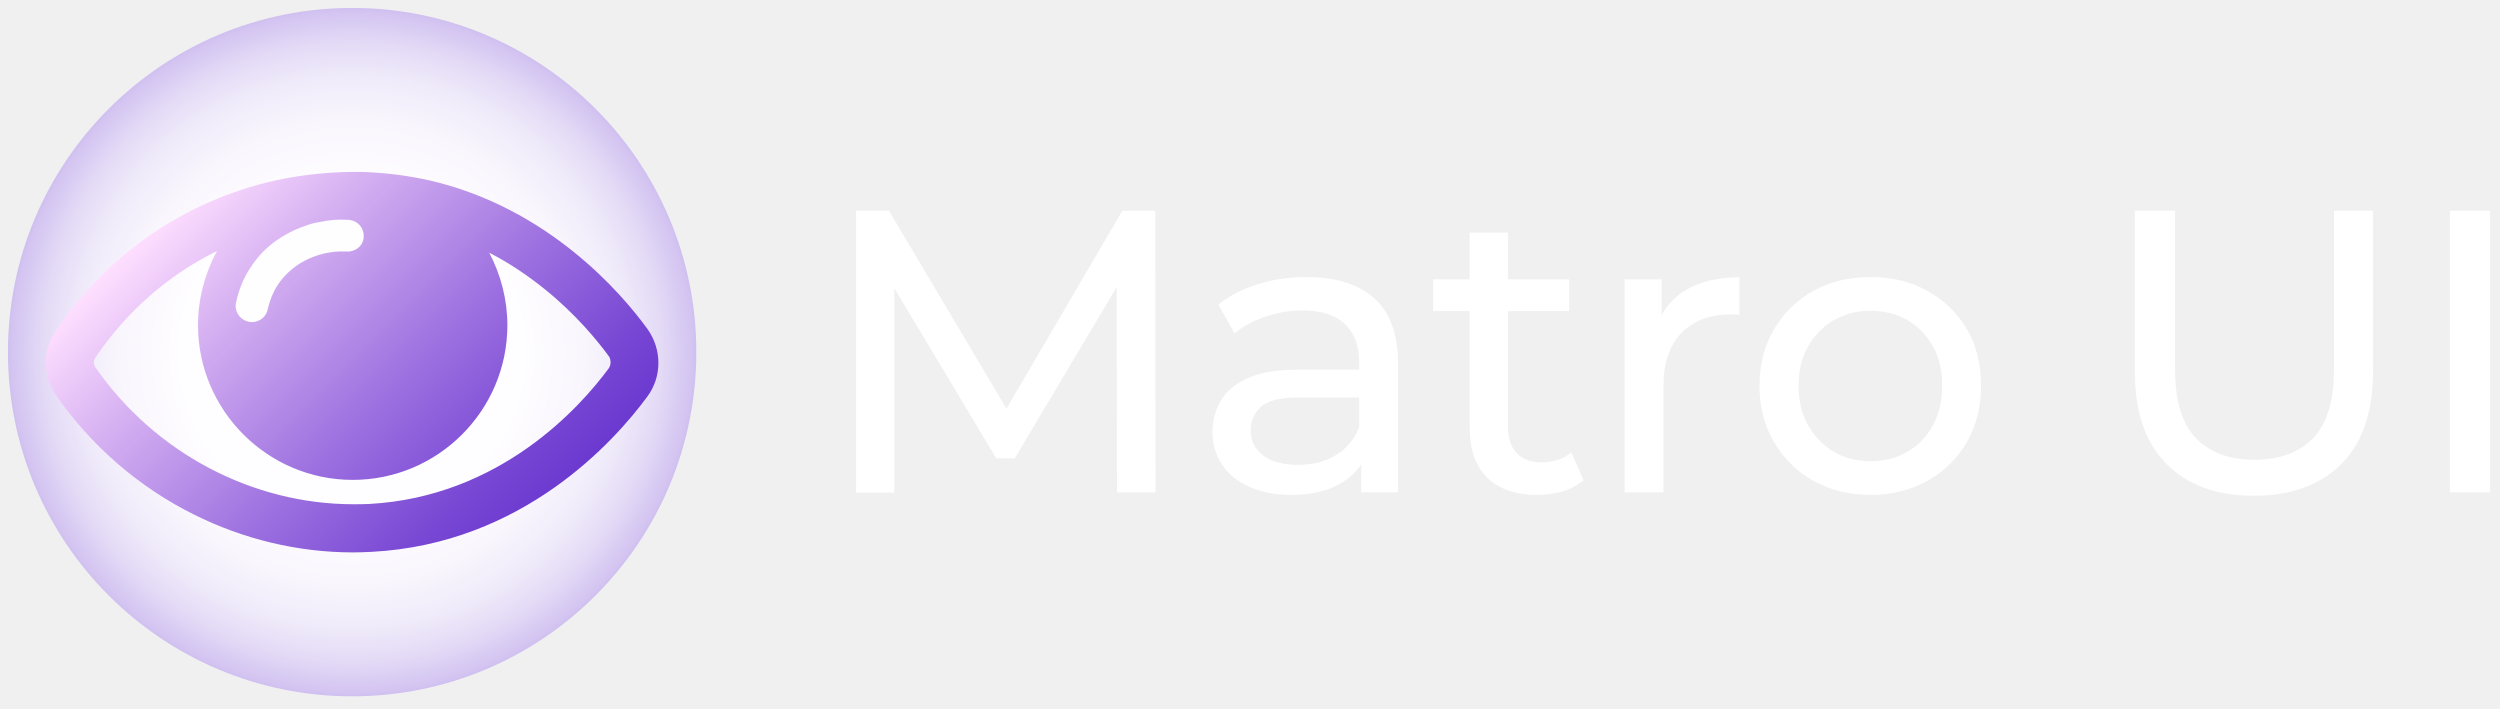
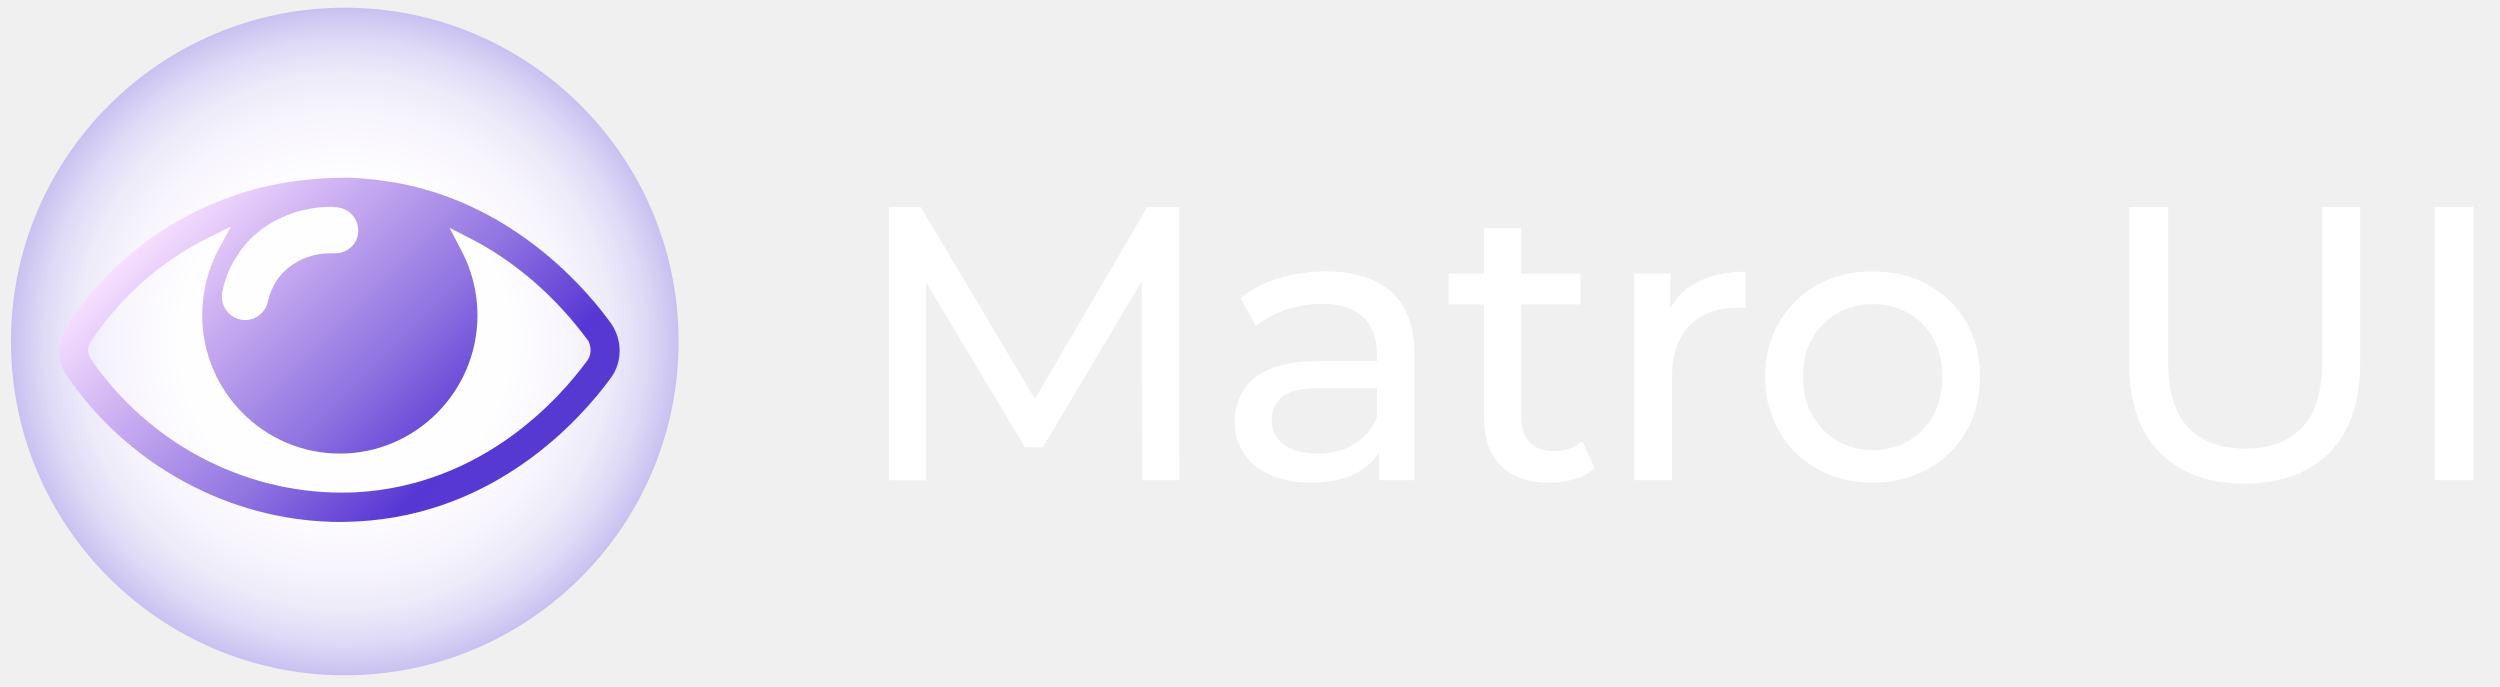
- <svg xmlns="http://www.w3.org/2000/svg" version="1.1" id="Layer_1" x="0px" y="0px" viewBox="0 0 882.5 250" style="enable-background:new 0 0 882.5 250;" xml:space="preserve">
+ <svg xmlns="http://www.w3.org/2000/svg" version="1.1" id="Layer_1" x="0px" y="0px" viewBox="0 0 910 250" style="enable-background:new 0 0 910 250;" xml:space="preserve">
  <style type="text/css">
	.st0{fill:url(#SVGID_1_);}
- 	.st1{fill:url(#SVGID_00000160182486246141567910000008724679405739468461_);}
+ 	.st1{fill:url(#SVGID_00000000201283312950743530000017279883286067353779_);}
	.st2{enable-background:new    ;}
	.st3{fill:#FFFFFF;}
</style>
-   <radialGradient id="SVGID_1_" cx="124.275" cy="-119.673" r="152.896" gradientTransform="matrix(1 0 0 1 0 244)" gradientUnits="userSpaceOnUse">
+   <radialGradient id="SVGID_1_" cx="125.476" cy="9708.3" r="152.863" gradientTransform="matrix(1 0 0 1 0 -9584)" gradientUnits="userSpaceOnUse">
    <stop offset="0" style="stop-color:#FFFFFF" />
    <stop offset="0.392" style="stop-color:#FEFDFF" />
-     <stop offset="0.533" style="stop-color:#F9F6FD" />
-     <stop offset="0.634" style="stop-color:#F0EBFA" />
-     <stop offset="0.716" style="stop-color:#E3DAF6" />
-     <stop offset="0.785" style="stop-color:#D3C4F1" />
-     <stop offset="0.847" style="stop-color:#BEA8EA" />
-     <stop offset="0.903" style="stop-color:#A688E3" />
-     <stop offset="0.953" style="stop-color:#8B64DA" />
-     <stop offset="0.998" style="stop-color:#6C3BD0" />
-     <stop offset="1" style="stop-color:#6B39D0" />
+     <stop offset="0.533" style="stop-color:#F8F6FD" />
+     <stop offset="0.634" style="stop-color:#EEEBFA" />
+     <stop offset="0.716" style="stop-color:#DFDAF6" />
+     <stop offset="0.785" style="stop-color:#CCC4F1" />
+     <stop offset="0.847" style="stop-color:#B4A8EA" />
+     <stop offset="0.903" style="stop-color:#9988E3" />
+     <stop offset="0.953" style="stop-color:#7A64DA" />
+     <stop offset="0.998" style="stop-color:#563BD0" />
+     <stop offset="1" style="stop-color:#563AD0" />
  </radialGradient>
-   <circle class="st0" cx="124.3" cy="124.3" r="121.5" />
+   <circle class="st0" cx="125.5" cy="124.3" r="121.5" />
  <g>
-     <linearGradient id="SVGID_00000096744808313503787020000010685621754587528580_" gradientUnits="userSpaceOnUse" x1="64.536" y1="430.134" x2="183.38" y2="311.289" gradientTransform="matrix(1 0 0 -1 0 498.6541)">
-       <stop offset="0" style="stop-color:#FFDFFF" />
-       <stop offset="0.233" style="stop-color:#D7B2F2" />
-       <stop offset="0.597" style="stop-color:#9D71E0" />
-       <stop offset="0.863" style="stop-color:#7948D4" />
-       <stop offset="1" style="stop-color:#6B39D0" />
-     </linearGradient>
-     <path style="fill:url(#SVGID_00000096744808313503787020000010685621754587528580_);" d="M228.6,116.2c-9.1-12.6-35-42.8-76.9-52.5   c-7.6-1.7-15.4-2.7-23.4-3c-10.4-0.2-20.9,0.8-31.1,3c-31.7,7.1-59.4,26-77.6,53.2c-4.6,6.7-4.6,15.9,0.1,22.5   c12.4,17.9,29.2,32.5,48.7,42.2c17.6,8.8,36.9,13.4,56.3,13.4c2.2,0,4.3-0.1,6.5-0.2c53.5-2.8,85.9-39.3,97.3-54.8   C233.7,133,233.7,123.4,228.6,116.2z M83.3,106.9c0.9-4.3,2.5-8.5,4.9-12.1c3-4.9,8.9-11.4,19.6-15.1c1.7-0.7,3.6-1.1,5.4-1.4   c3.2-0.7,6.4-0.9,9.7-0.7c0.3,0,0.5,0,0.9,0.1c2.7,0.5,4.7,2.9,4.6,5.8c-0.1,3.2-2.8,5.4-5.9,5.3c-3.8-0.2-7.4,0.3-10.9,1.5   c-7.5,2.6-11.6,7.2-13.7,10.5c-1.6,2.5-2.7,5.3-3.4,8.4c-0.5,2.6-2.9,4.5-5.5,4.5c-0.3,0-0.8,0-1.1-0.1   C84.6,112.9,82.7,109.9,83.3,106.9z M214.9,130c-10,13.6-38.3,45.4-84.6,47.9c-1.8,0.1-3.7,0.1-5.5,0.1   c-35.8,0-70.2-18.2-91.1-48.3c-0.8-1.1-0.8-2.5,0-3.5c11-16.3,25.8-29.2,42.9-37.6c-4.3,7.9-6.7,17-6.7,26.2   c0,30,24.5,54.6,54.6,54.6s54.6-24.5,54.6-54.6c0-9-2.3-17.8-6.4-25.6c7.4,3.8,13.9,8.3,19.5,12.8c11.2,9,18.9,18.5,22.9,24   C215.7,127.3,215.7,128.8,214.9,130z" />
+     <g>
+       <linearGradient id="SVGID_00000088112092990735821630000012710076456426103464_" gradientUnits="userSpaceOnUse" x1="67.531" y1="-9401.086" x2="178.952" y2="-9512.507" gradientTransform="matrix(1 0 0 -1 0 -9329.346)">
+         <stop offset="0" style="stop-color:#F7DFFF" />
+         <stop offset="0.233" style="stop-color:#CEB2F2" />
+         <stop offset="0.597" style="stop-color:#8D71E0" />
+         <stop offset="0.863" style="stop-color:#5737D4" />
+         <stop offset="1" style="stop-color:#563AD0" />
+       </linearGradient>
+       <path style="fill:url(#SVGID_00000088112092990735821630000012710076456426103464_);" d="M222.4,117.7    c-3.8-5.3-12.2-15.9-24.8-26.1c-14.7-11.9-30.9-20-48.1-24c-7.1-1.6-14.6-2.6-22.1-2.9c-0.8,0-1.6,0-2.4,0c-9.1,0-18.2,1-27.1,2.9    c-30.2,6.8-56.3,24.8-73.5,50.7c-3.8,5.6-3.8,13.2,0,18.6c11.8,17.2,27.8,31.1,46.2,40.3c16.6,8.4,35.1,12.8,53.4,12.8    c2,0,3.9-0.1,5.9-0.2h0.3c50.7-2.7,81.4-37.5,92.2-52.3C226.6,131.7,226.6,123.7,222.4,117.7z M106.5,77.6c2-0.8,4.1-1.2,5.7-1.5    c2.5-0.5,5-0.8,7.6-0.8c0.8,0,1.6,0,2.4,0.1c0.4,0,0.8,0,1.4,0.2c4.1,0.8,6.9,4.4,6.8,8.6c-0.1,4.5-3.8,8-8.4,8h-0.3    c-0.5,0-1,0-1.4,0c-2.8,0-5.4,0.4-8.1,1.3c-6.4,2.2-10,6.2-11.8,9.1c-1.3,2.1-2.3,4.5-2.9,7.2c-0.8,3.8-4.3,6.7-8.2,6.7    c-0.5,0-1.2,0-1.8-0.2c-4.6-1.1-7.5-5.4-6.6-10c1-4.9,2.7-9.2,5.2-12.8C89.1,88.4,95.2,81.5,106.5,77.6z M213.9,131.1L213.9,131.1    l-0.1,0.1c-9.9,13.6-38,45.5-84.3,48c-1.8,0.1-3.7,0.1-5.5,0.1c-17.5,0-35.2-4.5-51-12.9s-29.6-20.7-39.8-35.5    c-1.5-2.1-1.5-4.8,0-6.8c10.9-16.2,25.6-29.2,42.7-37.6l8.2-4.1l-4.4,8.1c-4,7.4-6.1,15.8-6.1,24.2c0,27.8,22.5,50.4,50.1,50.4    s50.1-22.6,50.1-50.4c0-8.1-2-16.3-5.9-23.6l-4.3-8.2l8.2,4.2c6.6,3.4,13.1,7.7,19.4,12.8c10.8,8.7,18.3,17.9,22.8,24l0.2,0.2    l0.1,0.3C215.3,126.6,215.2,129.1,213.9,131.1z" />
+     </g>
  </g>
  <g class="st2">
-     <path class="st3" d="M302.2,173.8V74.4h11.6l44.6,75.1h-6.2l44-75.1h11.6l0.1,99.4h-13.6l-0.1-78h3.3l-39.3,66h-6.5l-39.5-65.9h3.5   v78h-13.5V173.8z" />
-     <path class="st3" d="M455.8,174.7c-5.6,0-10.5-0.9-14.7-2.8c-4.2-1.9-7.5-4.5-9.7-7.9c-2.3-3.4-3.4-7.2-3.4-11.4   c0-4.1,1-7.8,2.9-11.1s5.1-6,9.5-8s10.3-3,17.8-3h23.9v9.8h-23.3c-6.8,0-11.4,1.1-13.8,3.4c-2.4,2.3-3.5,5-3.5,8.2   c0,3.7,1.5,6.7,4.4,8.9s7,3.3,12.2,3.3c5.1,0,9.6-1.1,13.4-3.4c3.8-2.3,6.6-5.6,8.3-9.9l2.7,9.4c-1.8,4.5-5,8-9.5,10.6   C468.4,173.4,462.7,174.7,455.8,174.7z M480.5,173.8v-15.9l-0.7-3v-27.1c0-5.8-1.7-10.2-5-13.4c-3.4-3.2-8.4-4.8-15.1-4.8   c-4.5,0-8.8,0.7-13.1,2.2c-4.3,1.5-7.9,3.4-10.8,5.9l-5.7-10.2c3.9-3.1,8.5-5.5,14-7.2c5.4-1.7,11.1-2.5,17.1-2.5   c10.3,0,18.3,2.5,23.9,7.5s8.4,12.7,8.4,23v45.5H480.5z" />
-     <path class="st3" d="M505.9,109.8V98.6h48v11.2H505.9z M542.6,174.7c-7.6,0-13.4-2-17.6-6.1c-4.2-4.1-6.2-9.9-6.2-17.5v-69h13.5   v68.4c0,4.1,1,7.2,3.1,9.4c2,2.2,4.9,3.3,8.7,3.3c4.3,0,7.8-1.2,10.6-3.5l4.3,9.8c-2.1,1.8-4.6,3.1-7.5,4   C548.7,174.3,545.7,174.7,542.6,174.7z" />
-     <path class="st3" d="M573.5,173.8V98.6h13.1V119l-1.3-5.1c2.1-5.2,5.6-9.2,10.5-11.9c4.9-2.7,11-4.1,18.2-4.1v13.2   c-0.6-0.1-1.1-0.1-1.6-0.1s-1,0-1.5,0c-7.3,0-13.1,2.2-17.3,6.5c-4.3,4.4-6.4,10.6-6.4,18.9v37.4H573.5z" />
-     <path class="st3" d="M660.3,174.7c-7.6,0-14.3-1.7-20.2-5s-10.5-7.9-13.9-13.7s-5.1-12.4-5.1-19.8c0-7.5,1.7-14.1,5.1-19.9   c3.4-5.8,8-10.3,13.9-13.6c5.9-3.3,12.6-4.9,20.2-4.9c7.5,0,14.2,1.6,20.1,4.9c5.9,3.3,10.6,7.8,13.9,13.5c3.4,5.7,5,12.4,5,20   c0,7.5-1.7,14.1-5,19.9c-3.4,5.8-8,10.3-13.9,13.6C674.4,173,667.8,174.7,660.3,174.7z M660.3,162.8c4.8,0,9.2-1.1,13-3.3   s6.8-5.3,9-9.3s3.3-8.7,3.3-14c0-5.4-1.1-10.1-3.3-14s-5.2-7-9-9.2s-8.2-3.3-13-3.3s-9.1,1.1-12.9,3.3c-3.8,2.2-6.8,5.2-9.1,9.2   c-2.3,3.9-3.4,8.6-3.4,14c0,5.3,1.1,10,3.4,14c2.3,4,5.3,7.1,9.1,9.3C651.1,161.7,655.4,162.8,660.3,162.8z" />
-     <path class="st3" d="M795.6,175c-13.1,0-23.3-3.7-30.8-11.2s-11.2-18.4-11.2-32.8V74.4h14.2v55.9c0,11.1,2.4,19.2,7.3,24.3   c4.9,5.1,11.8,7.7,20.7,7.7c9,0,15.9-2.6,20.8-7.7c4.9-5.1,7.3-13.2,7.3-24.3V74.4h13.8v56.5c0,14.4-3.7,25.3-11.1,32.8   C819.1,171.2,808.8,175,795.6,175z" />
-     <path class="st3" d="M864.8,173.8V74.4H879v99.4H864.8z" />
+     <path class="st3" d="M323.6,174.8V75.4h11.6l44.6,75.1h-6.2l44-75.1h11.6l0.1,99.4h-13.6l-0.1-78h3.3l-39.3,66h-6.5l-39.5-65.9h3.5   v78L323.6,174.8L323.6,174.8z" />
+     <path class="st3" d="M477.2,175.7c-5.6,0-10.5-0.9-14.7-2.8c-4.2-1.9-7.5-4.5-9.7-7.9c-2.3-3.4-3.4-7.2-3.4-11.4   c0-4.1,1-7.8,2.9-11.1s5.1-6,9.5-8s10.3-3,17.8-3h23.9v9.8h-23.3c-6.8,0-11.4,1.1-13.8,3.4c-2.4,2.3-3.5,5-3.5,8.2   c0,3.7,1.5,6.7,4.4,8.9s7,3.3,12.2,3.3c5.1,0,9.6-1.1,13.4-3.4c3.8-2.3,6.6-5.6,8.3-9.9l2.7,9.4c-1.8,4.5-5,8-9.5,10.6   C489.8,174.4,484.1,175.7,477.2,175.7z M501.9,174.8v-15.9l-0.7-3v-27.1c0-5.8-1.7-10.2-5-13.4c-3.4-3.2-8.4-4.8-15.1-4.8   c-4.5,0-8.8,0.7-13.1,2.2c-4.3,1.5-7.9,3.4-10.8,5.9l-5.7-10.2c3.9-3.1,8.5-5.5,14-7.2c5.4-1.7,11.1-2.5,17.1-2.5   c10.3,0,18.3,2.5,23.9,7.5c5.6,5,8.4,12.7,8.4,23v45.5H501.9L501.9,174.8z" />
+     <path class="st3" d="M527.3,110.8V99.6h48v11.2C575.3,110.8,527.3,110.8,527.3,110.8z M564,175.7c-7.6,0-13.4-2-17.6-6.1   c-4.2-4.1-6.2-9.9-6.2-17.5v-69h13.5v68.4c0,4.1,1,7.2,3.1,9.4c2,2.2,4.9,3.3,8.7,3.3c4.3,0,7.8-1.2,10.6-3.5l4.3,9.8   c-2.1,1.8-4.6,3.1-7.5,4C570.1,175.3,567.1,175.7,564,175.7z" />
+     <path class="st3" d="M594.9,174.8V99.6H608V120l-1.3-5.1c2.1-5.2,5.6-9.2,10.5-11.9c4.9-2.7,11-4.1,18.2-4.1v13.2   c-0.6-0.1-1.1-0.1-1.6-0.1s-1,0-1.5,0c-7.3,0-13.1,2.2-17.3,6.5c-4.3,4.4-6.4,10.6-6.4,18.9v37.4L594.9,174.8L594.9,174.8z" />
+     <path class="st3" d="M681.7,175.7c-7.6,0-14.3-1.7-20.2-5s-10.5-7.9-13.9-13.7s-5.1-12.4-5.1-19.8c0-7.5,1.7-14.1,5.1-19.9   c3.4-5.8,8-10.3,13.9-13.6c5.9-3.3,12.6-4.9,20.2-4.9c7.5,0,14.2,1.6,20.1,4.9c5.9,3.3,10.6,7.8,13.9,13.5c3.4,5.7,5,12.4,5,20   c0,7.5-1.7,14.1-5,19.9c-3.4,5.8-8,10.3-13.9,13.6C695.8,174,689.2,175.7,681.7,175.7z M681.7,163.8c4.8,0,9.2-1.1,13-3.3   s6.8-5.3,9-9.3s3.3-8.7,3.3-14c0-5.4-1.1-10.1-3.3-14s-5.2-7-9-9.2s-8.2-3.3-13-3.3s-9.1,1.1-12.9,3.3c-3.8,2.2-6.8,5.2-9.1,9.2   c-2.3,3.9-3.4,8.6-3.4,14c0,5.3,1.1,10,3.4,14c2.3,4,5.3,7.1,9.1,9.3C672.5,162.7,676.8,163.8,681.7,163.8z" />
+     <path class="st3" d="M817,176c-13.1,0-23.3-3.7-30.8-11.2S775,146.4,775,132V75.4h14.2v55.9c0,11.1,2.4,19.2,7.3,24.3   c4.9,5.1,11.8,7.7,20.7,7.7c9,0,15.9-2.6,20.8-7.7c4.9-5.1,7.3-13.2,7.3-24.3V75.4h13.8v56.5c0,14.4-3.7,25.3-11.1,32.8   C840.5,172.2,830.2,176,817,176z" />
+     <path class="st3" d="M886.2,174.8V75.4h14.2v99.4H886.2z" />
  </g>
</svg>
